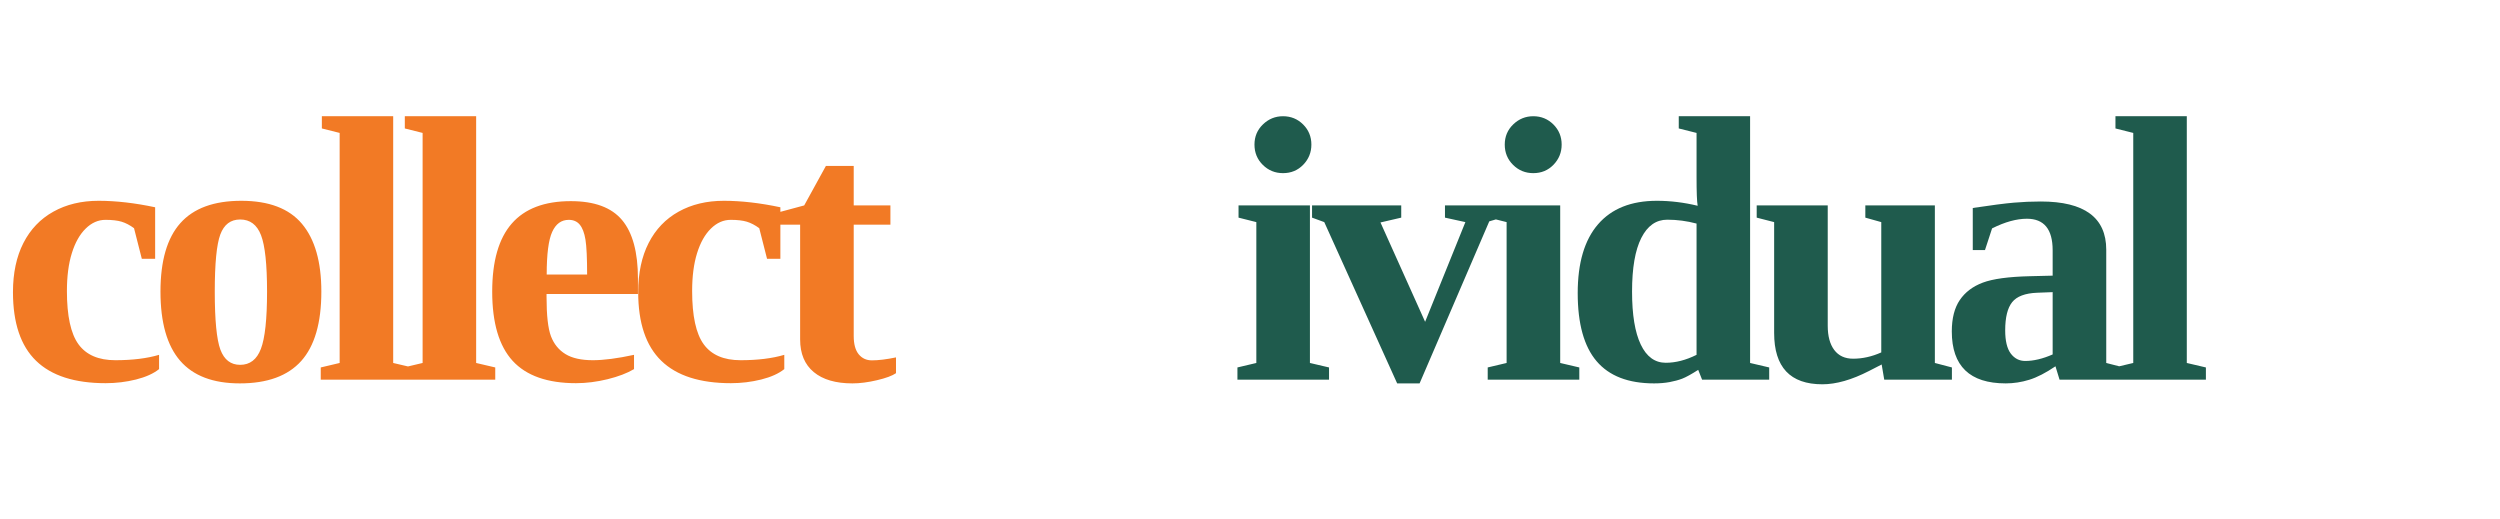
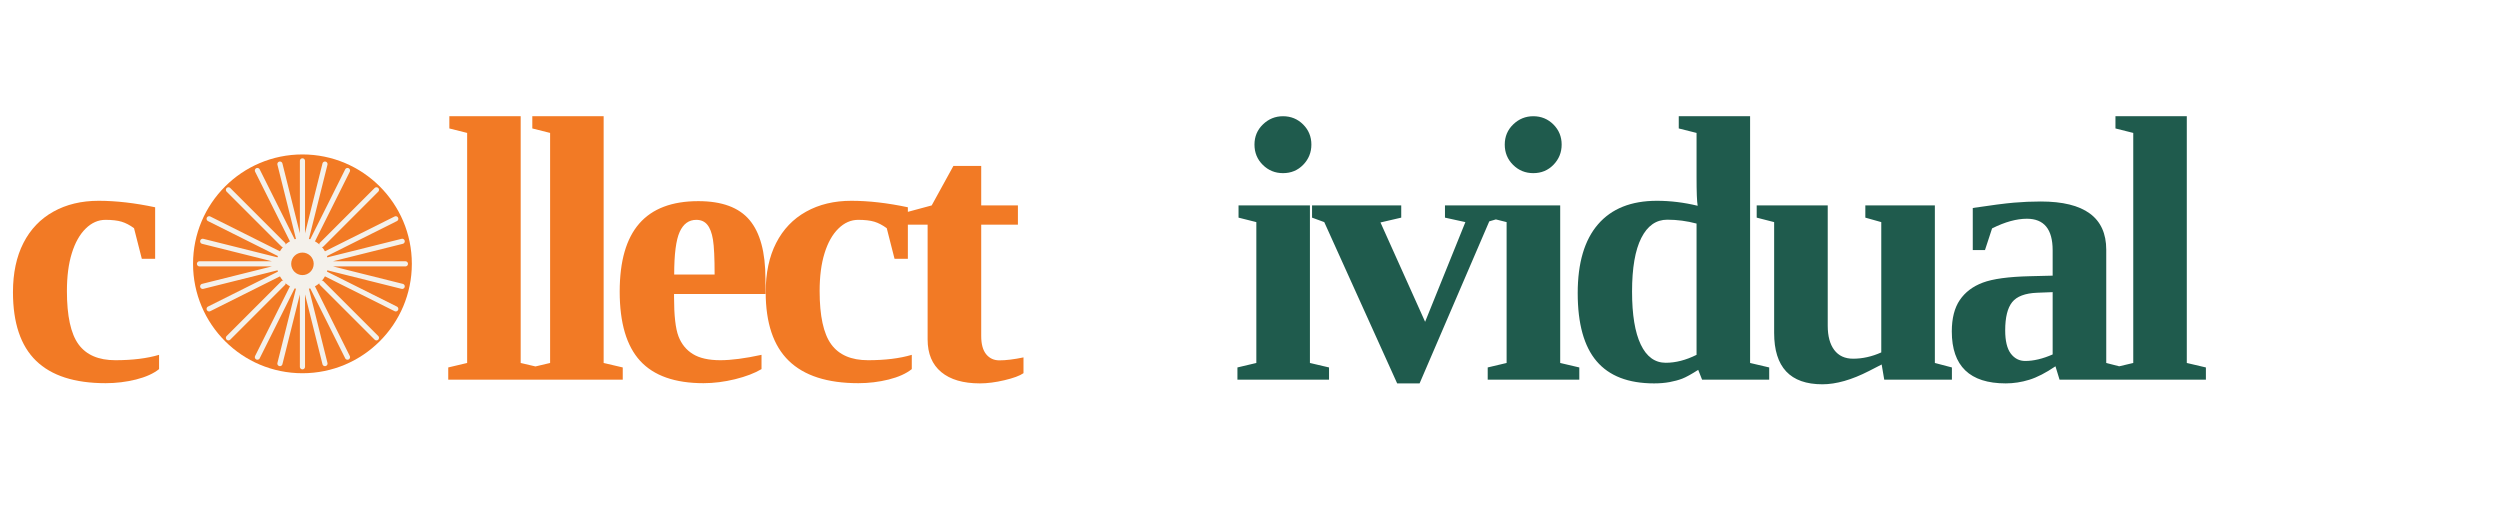
<svg xmlns="http://www.w3.org/2000/svg" width="777" height="161" viewBox="0 0 777 161" fill="none" role="img" aria-labelledby="title desc">
-   <text x="0" y="118" fill="#F27A25" font-family="Georgia, 'Times New Roman', serif" font-size="118" font-weight="700" letter-spacing="-7">collect</text>
+   <text x="0" y="118" fill="#F27A25" font-family="Georgia, 'Times New Roman', serif" font-size="118" font-weight="700" letter-spacing="-7">c</text>
+   <g transform="translate(56 44)">
+     <circle cx="38" cy="38" r="34" fill="#F27A25" />
+     <circle cx="38" cy="38" r="8" fill="#F4F1EB" />
+     <circle cx="38" cy="38" r="3.5" fill="#F27A25" />
+     <g stroke="#F4F1EB" stroke-width="1.6" stroke-linecap="round">
+       <path d="M38 6V31M38 45V70M6 38H31M45 38H70M15 15L32 32M44 44L61 61M61 15L44 32M32 44L15 61M24 9L35 31M52 67L41 45M9 52L31 41M67 24L45 35M52 9L41 31M24 67L35 45M9 24L31 35M67 52L45 41M31 7L37 31M45 69L39 45M7 45L31 39M69 31L45 37M45 7L39 31M31 69L37 45M7 31L31 37M69 45L45 39" />
+     </g>
+   </g>
+   <text x="137" y="118" fill="#F27A25" font-family="Georgia, 'Times New Roman', serif" font-size="118" font-weight="700" letter-spacing="-7">llect</text>
  <text x="382" y="118" fill="#1F5B4D" font-family="Georgia, 'Times New Roman', serif" font-size="118" font-weight="700" letter-spacing="-7">ividual</text>
</svg>
